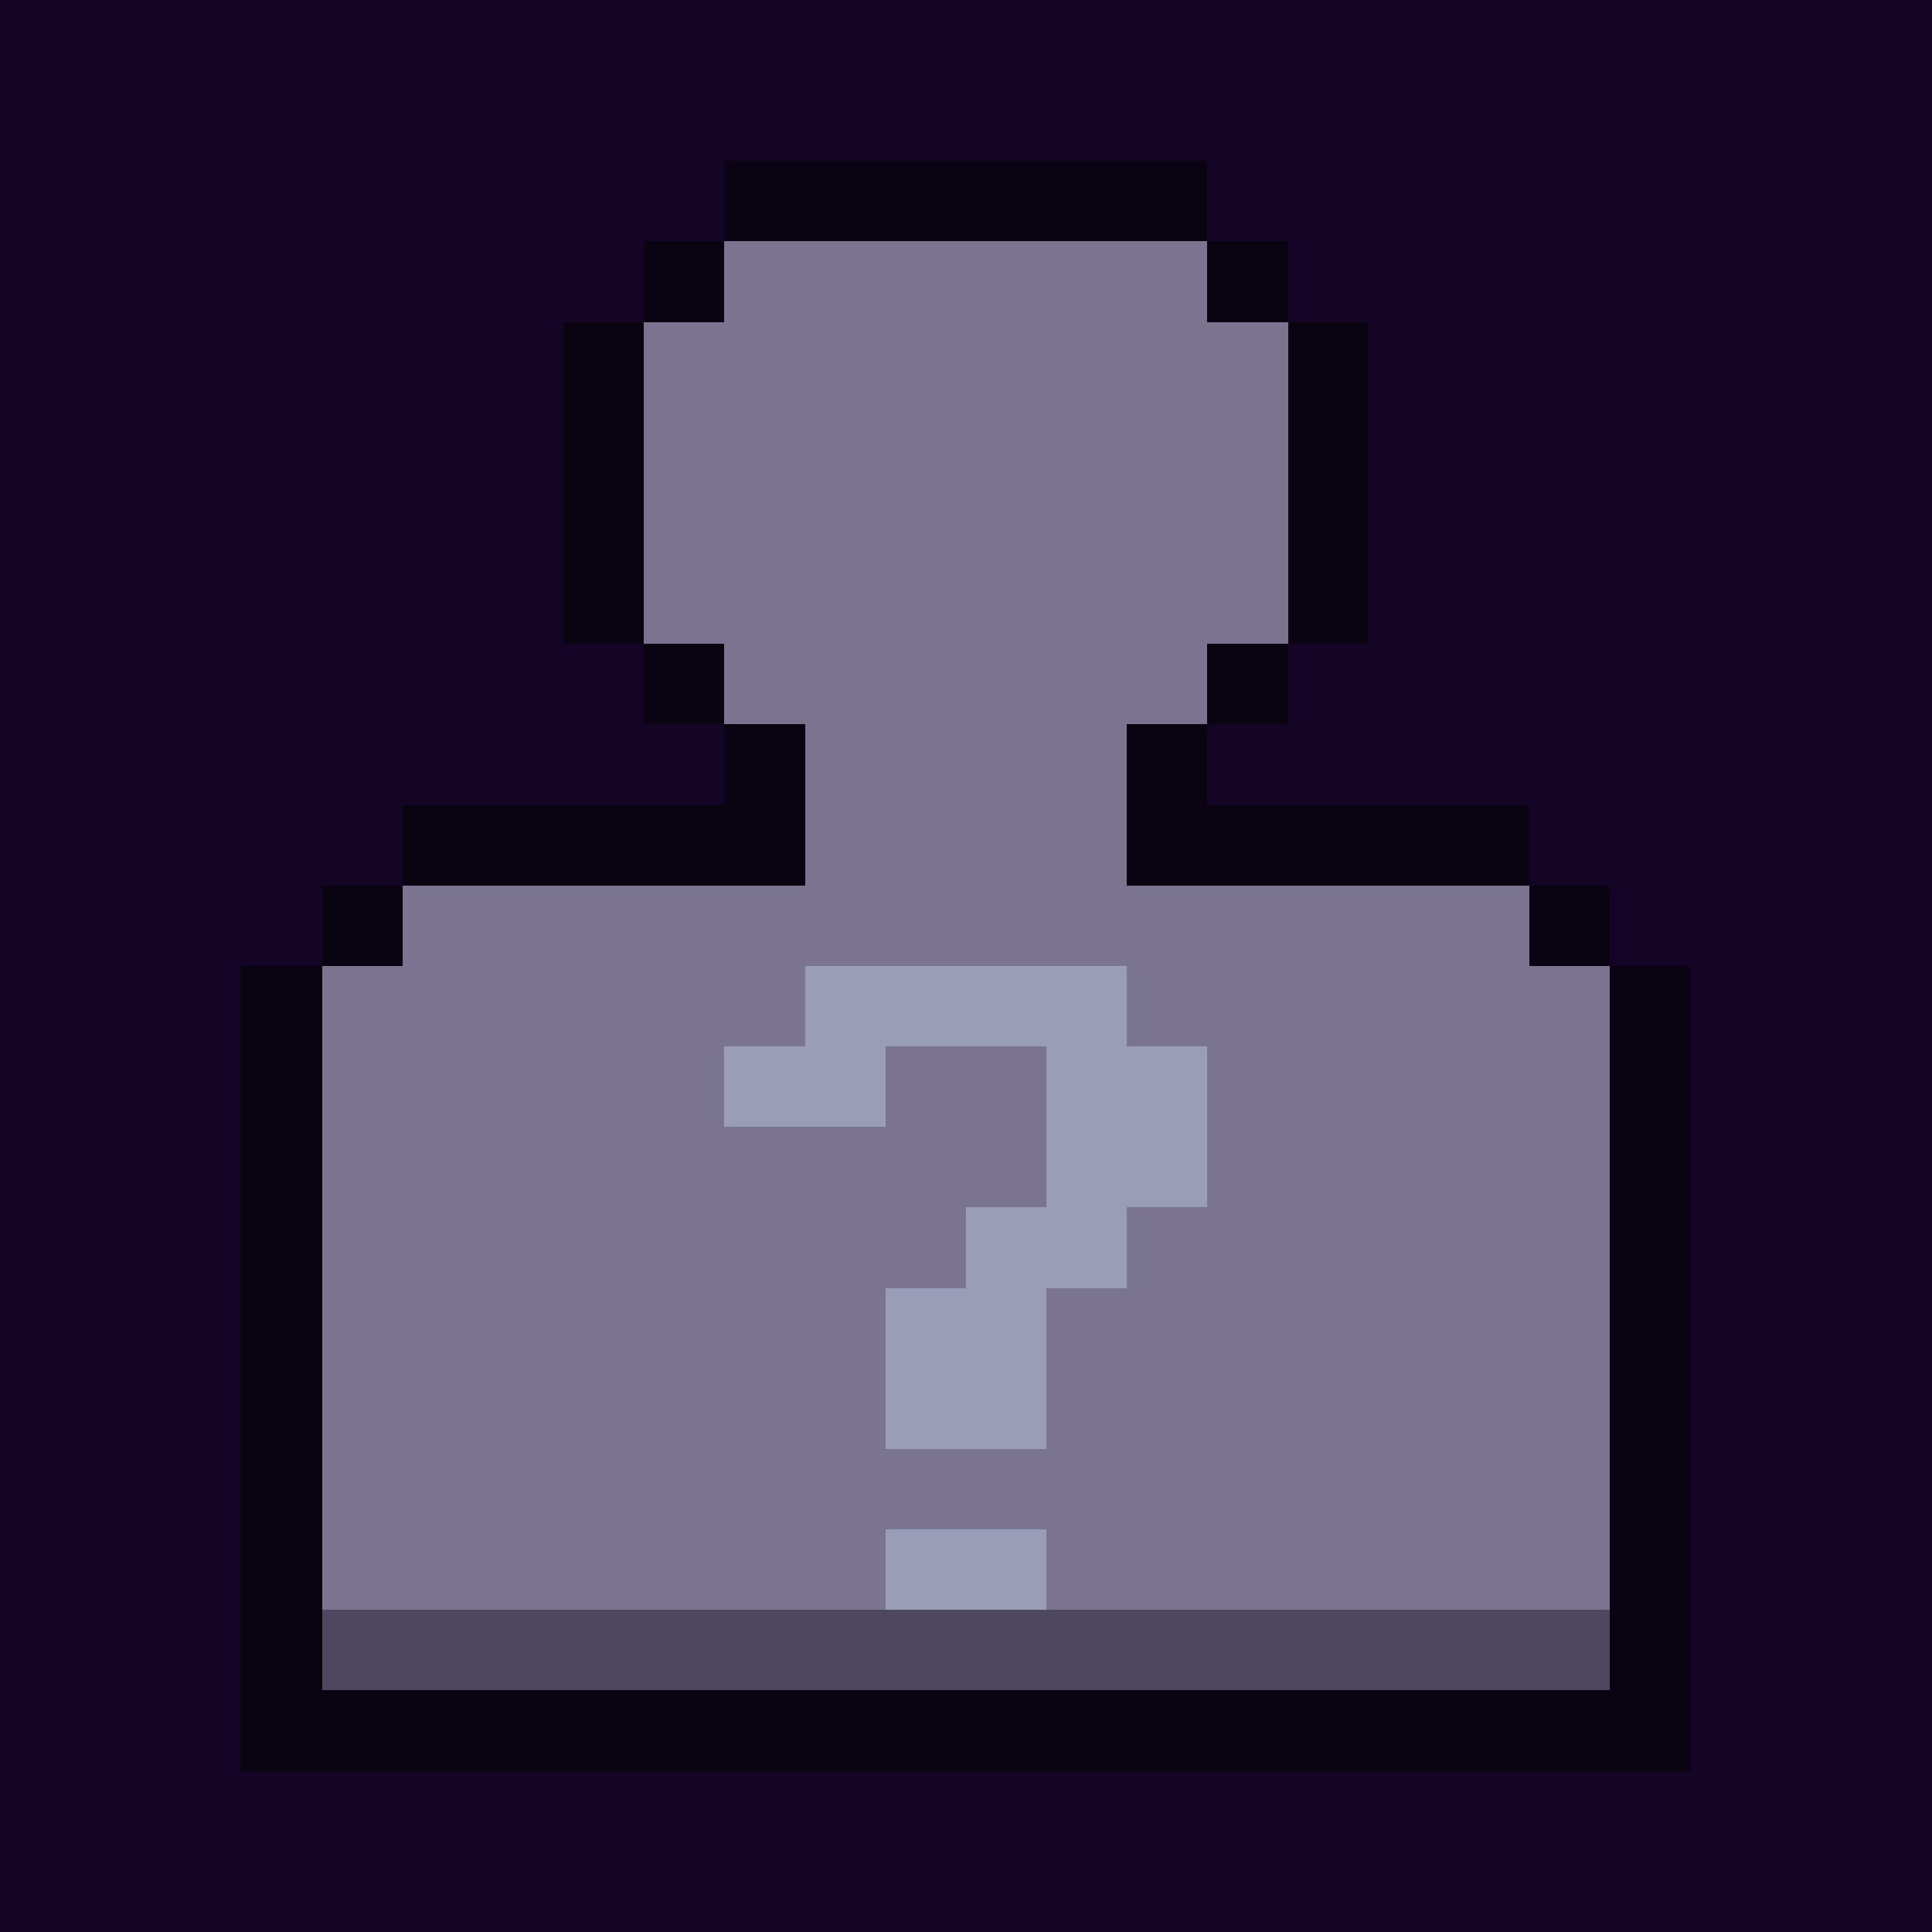
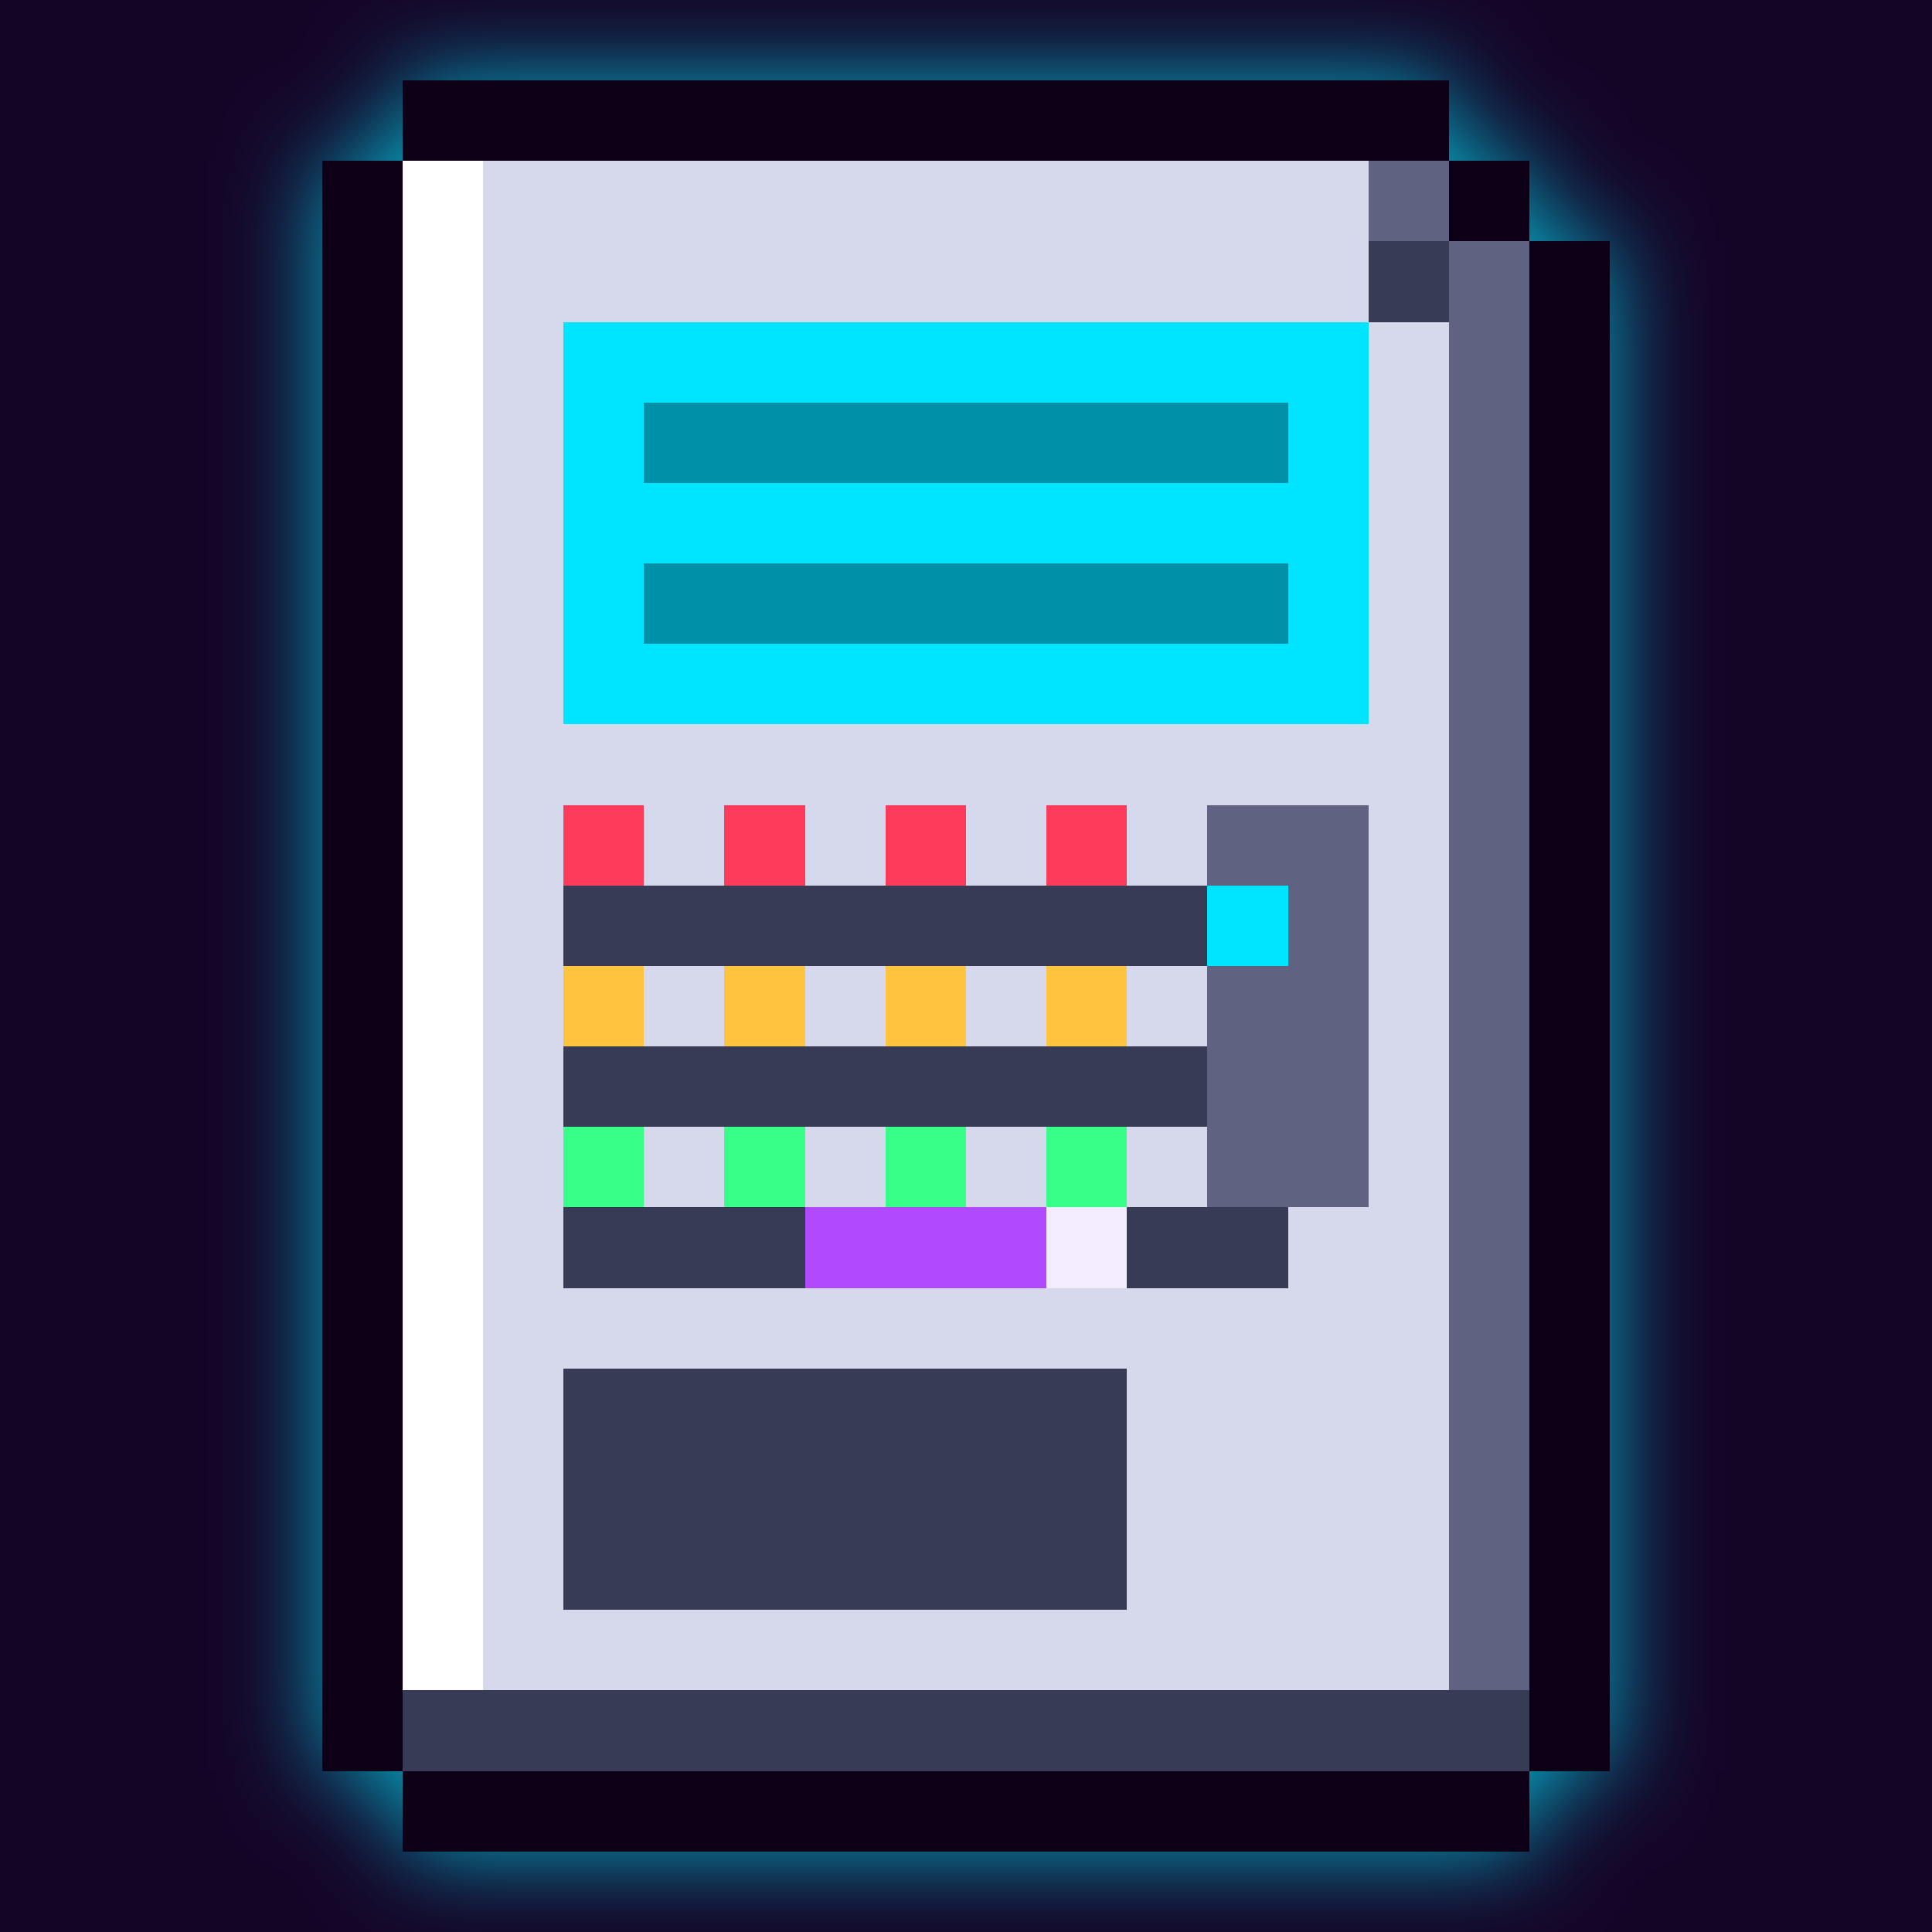
<svg xmlns="http://www.w3.org/2000/svg" width="96" height="96" viewBox="0 0 24 24" shape-rendering="crispEdges">
+   <filter id="glow-vendor" x="-20%" y="-20%" width="140%" height="140%">
+     <feDropShadow dx="0" dy="0" stdDeviation="0.6" flood-color="#00e5ff" flood-opacity="0.75" />
+   </filter>
  <rect width="24" height="24" fill="#140527" />
-   <path fill="#0a0412" d="M9 2h6v1h-6zM8 3h1v1h-1zM15 3h1v1h-1zM7 4h1v1h-1zM16 4h1v1h-1zM7 5h1v1h-1zM16 5h1v1h-1zM7 6h1v1h-1zM16 6h1v1h-1zM7 7h1v1h-1zM16 7h1v1h-1zM8 8h1v1h-1zM15 8h1v1h-1zM9 9h1v1h-1zM14 9h1v1h-1zM5 10h5v1h-5zM14 10h5v1h-5zM4 11h1v1h-1zM19 11h1v1h-1zM3 12h1v1h-1zM20 12h1v1h-1zM3 13h1v1h-1zM20 13h1v1h-1zM3 14h1v1h-1zM20 14h1v1h-1zM3 15h1v1h-1zM20 15h1v1h-1zM3 16h1v1h-1zM20 16h1v1h-1zM3 17h1v1h-1zM20 17h1v1h-1zM3 18h1v1h-1zM20 18h1v1h-1zM3 19h1v1h-1zM20 19h1v1h-1zM3 20h1v1h-1zM20 20h1v1h-1zM3 21h18v1h-18z" />
-   <path fill="#7a7490" d="M9 3h6v1h-6zM8 4h8v1h-8zM8 5h8v1h-8zM8 6h8v1h-8zM8 7h8v1h-8zM9 8h6v1h-6zM10 9h4v1h-4zM10 10h4v1h-4zM5 11h14v1h-14zM4 12h6v1h-6zM14 12h6v1h-6zM4 13h5v1h-5zM11 13h2v1h-2zM15 13h5v1h-5zM4 14h9v1h-9zM15 14h5v1h-5zM4 15h8v1h-8zM14 15h6v1h-6zM4 16h7v1h-7zM13 16h7v1h-7zM4 17h7v1h-7zM13 17h7v1h-7zM4 18h16v1h-16zM4 19h7v1h-7zM13 19h7v1h-7z" />
-   <path fill="#9a9db8" d="M10 12h4v1h-4zM9 13h2v1h-2zM13 13h2v1h-2zM13 14h2v1h-2zM12 15h2v1h-2zM11 16h2v1h-2zM11 17h2v1h-2zM11 19h2v1h-2z" />
-   <path fill="#4d4860" d="M4 20h16v1h-16z" />
+   <g filter="url(#glow-vendor)">
+     <path fill="#0a0412" d="M5 1h13v1h-13zM4 2h1v1h-1zM18 2h1v1h-1zM4 3h1v1h-1zM19 3h1v1h-1zM4 4h1v1h-1zM19 4h1v1h-1zM4 5h1v1h-1zM19 5h1v1h-1zM4 6h1v1h-1zM19 6h1v1h-1zM4 7h1v1h-1zM19 7h1v1h-1zM4 8h1v1h-1zM19 8h1v1h-1zM4 9h1v1h-1zM19 9h1v1h-1zM4 10h1v1h-1zM19 10h1v1h-1zM4 11h1v1h-1zM19 11h1v1h-1zM4 12h1v1h-1zM19 12h1v1h-1zM4 13h1v1h-1zM19 13h1v1h-1zM4 14h1v1h-1zM19 14h1v1h-1zM4 15h1v1h-1zM19 15h1v1h-1zM4 16h1v1h-1zM19 16h1v1h-1zM4 17h1v1h-1zM19 17h1v1h-1zM4 18h1v1h-1zM19 18h1v1h-1zM4 19h1v1h-1zM19 19h1v1h-1zM4 20h1v1h-1zM19 20h1v1h-1zM4 21h1v1h-1zM19 21h1v1h-1zM5 22h14v1h-14z" />
+     <path fill="#ffffff" d="M5 2h1v1h-1zM5 3h1v1h-1zM5 4h1v1h-1zM5 5h1v1h-1zM5 6h1v1h-1zM5 7h1v1h-1zM5 8h1v1h-1zM5 9h1v1h-1zM5 10h1v1h-1zM5 11h1v1h-1zM5 12h1v1h-1zM5 13h1v1h-1zM5 14h1v1h-1zM5 15h1v1h-1zM5 16h1v1h-1zM5 17h1v1h-1zM5 18h1v1h-1zM5 19h1v1h-1zM5 20h1v1h-1z" />
+     <path fill="#d6d9ec" d="M6 2h11v1h-11zM6 3h11v1h-11zM6 4h1v1h-1zM17 4h1v1h-1zM6 5h1v1h-1zM17 5h1v1h-1zM6 6h1v1h-1zM17 6h1v1h-1zM6 7h1v1h-1zM17 7h1v1h-1zM6 8h1v1h-1zM17 8h1v1h-1zM6 9h12v1h-12zM6 10h1v1h-1zM8 10h1v1h-1zM10 10h1v1h-1zM12 10h1v1h-1zM14 10h1v1h-1zM17 10h1v1h-1zM6 11h1v1h-1zM17 11h1v1h-1zM6 12h1v1h-1zM8 12h1v1h-1zM10 12h1v1h-1zM12 12h1v1h-1zM14 12h1v1h-1zM17 12h1v1h-1zM6 13h1v1h-1zM17 13h1v1h-1zM6 14h1v1h-1zM8 14h1v1h-1zM10 14h1v1h-1zM12 14h1v1h-1zM14 14h1v1h-1zM17 14h1v1h-1zM6 15h1v1h-1zM16 15h2v1h-2zM6 16h12v1h-12zM6 17h1v1h-1zM14 17h4v1h-4zM6 18h1v1h-1zM14 18h4v1h-4zM6 19h1v1h-1zM14 19h4v1h-4zM6 20h12v1h-12z" />
+     <path fill="#5f6280" d="M17 2h1v1h-1zM18 3h1v1h-1zM18 4h1v1h-1zM18 5h1v1h-1zM18 6h1v1h-1zM18 7h1v1h-1zM18 8h1v1h-1zM18 9h1v1h-1zM15 10h2v1h-2zM18 10h1v1h-1zM16 11h1v1h-1zM18 11h1v1h-1zM15 12h2v1h-2zM18 12h1v1h-1zM15 13h2v1h-2zM18 13h1v1h-1zM15 14h2v1h-2zM18 14h1v1h-1zM18 15h1v1h-1zM18 16h1v1h-1zM18 17h1v1h-1zM18 18h1v1h-1zM18 19h1v1h-1zM18 20h1v1h-1z" />
+     <path fill="#383a54" d="M17 3h1v1h-1zM7 11h8v1h-8zM7 13h8v1h-8zM7 15h3v1h-3zM14 15h2v1h-2zM7 17h7v1h-7zM7 18h7v1h-7zM7 19h7v1h-7zM5 21h14v1h-14z" />
+     <path fill="#00e5ff" d="M7 4h10v1h-10zM7 5h1v1h-1zM16 5h1v1h-1zM7 6h10v1h-10zM7 7h1v1h-1zM16 7h1v1h-1zM7 8h10v1h-10zM15 11h1v1h-1z" />
+     <path fill="#0090a8" d="M8 5h8v1h-8zM8 7h8v1h-8z" />
+     <path fill="#ff3b5c" d="M7 10h1v1h-1zM9 10h1v1h-1zM11 10h1v1h-1zM13 10h1v1h-1z" />
+     <path fill="#ffc43d" d="M7 12h1v1h-1zM9 12h1v1h-1zM11 12h1v1h-1zM13 12h1v1h-1z" />
+     <path fill="#39ff88" d="M7 14h1v1h-1zM9 14h1v1h-1zM11 14h1v1h-1zM13 14h1v1h-1z" />
+     <path fill="#b14aff" d="M10 15h3v1h-3z" />
+     <path fill="#f3ecff" d="M13 15h1v1h-1z" />
+   </g>
</svg>
